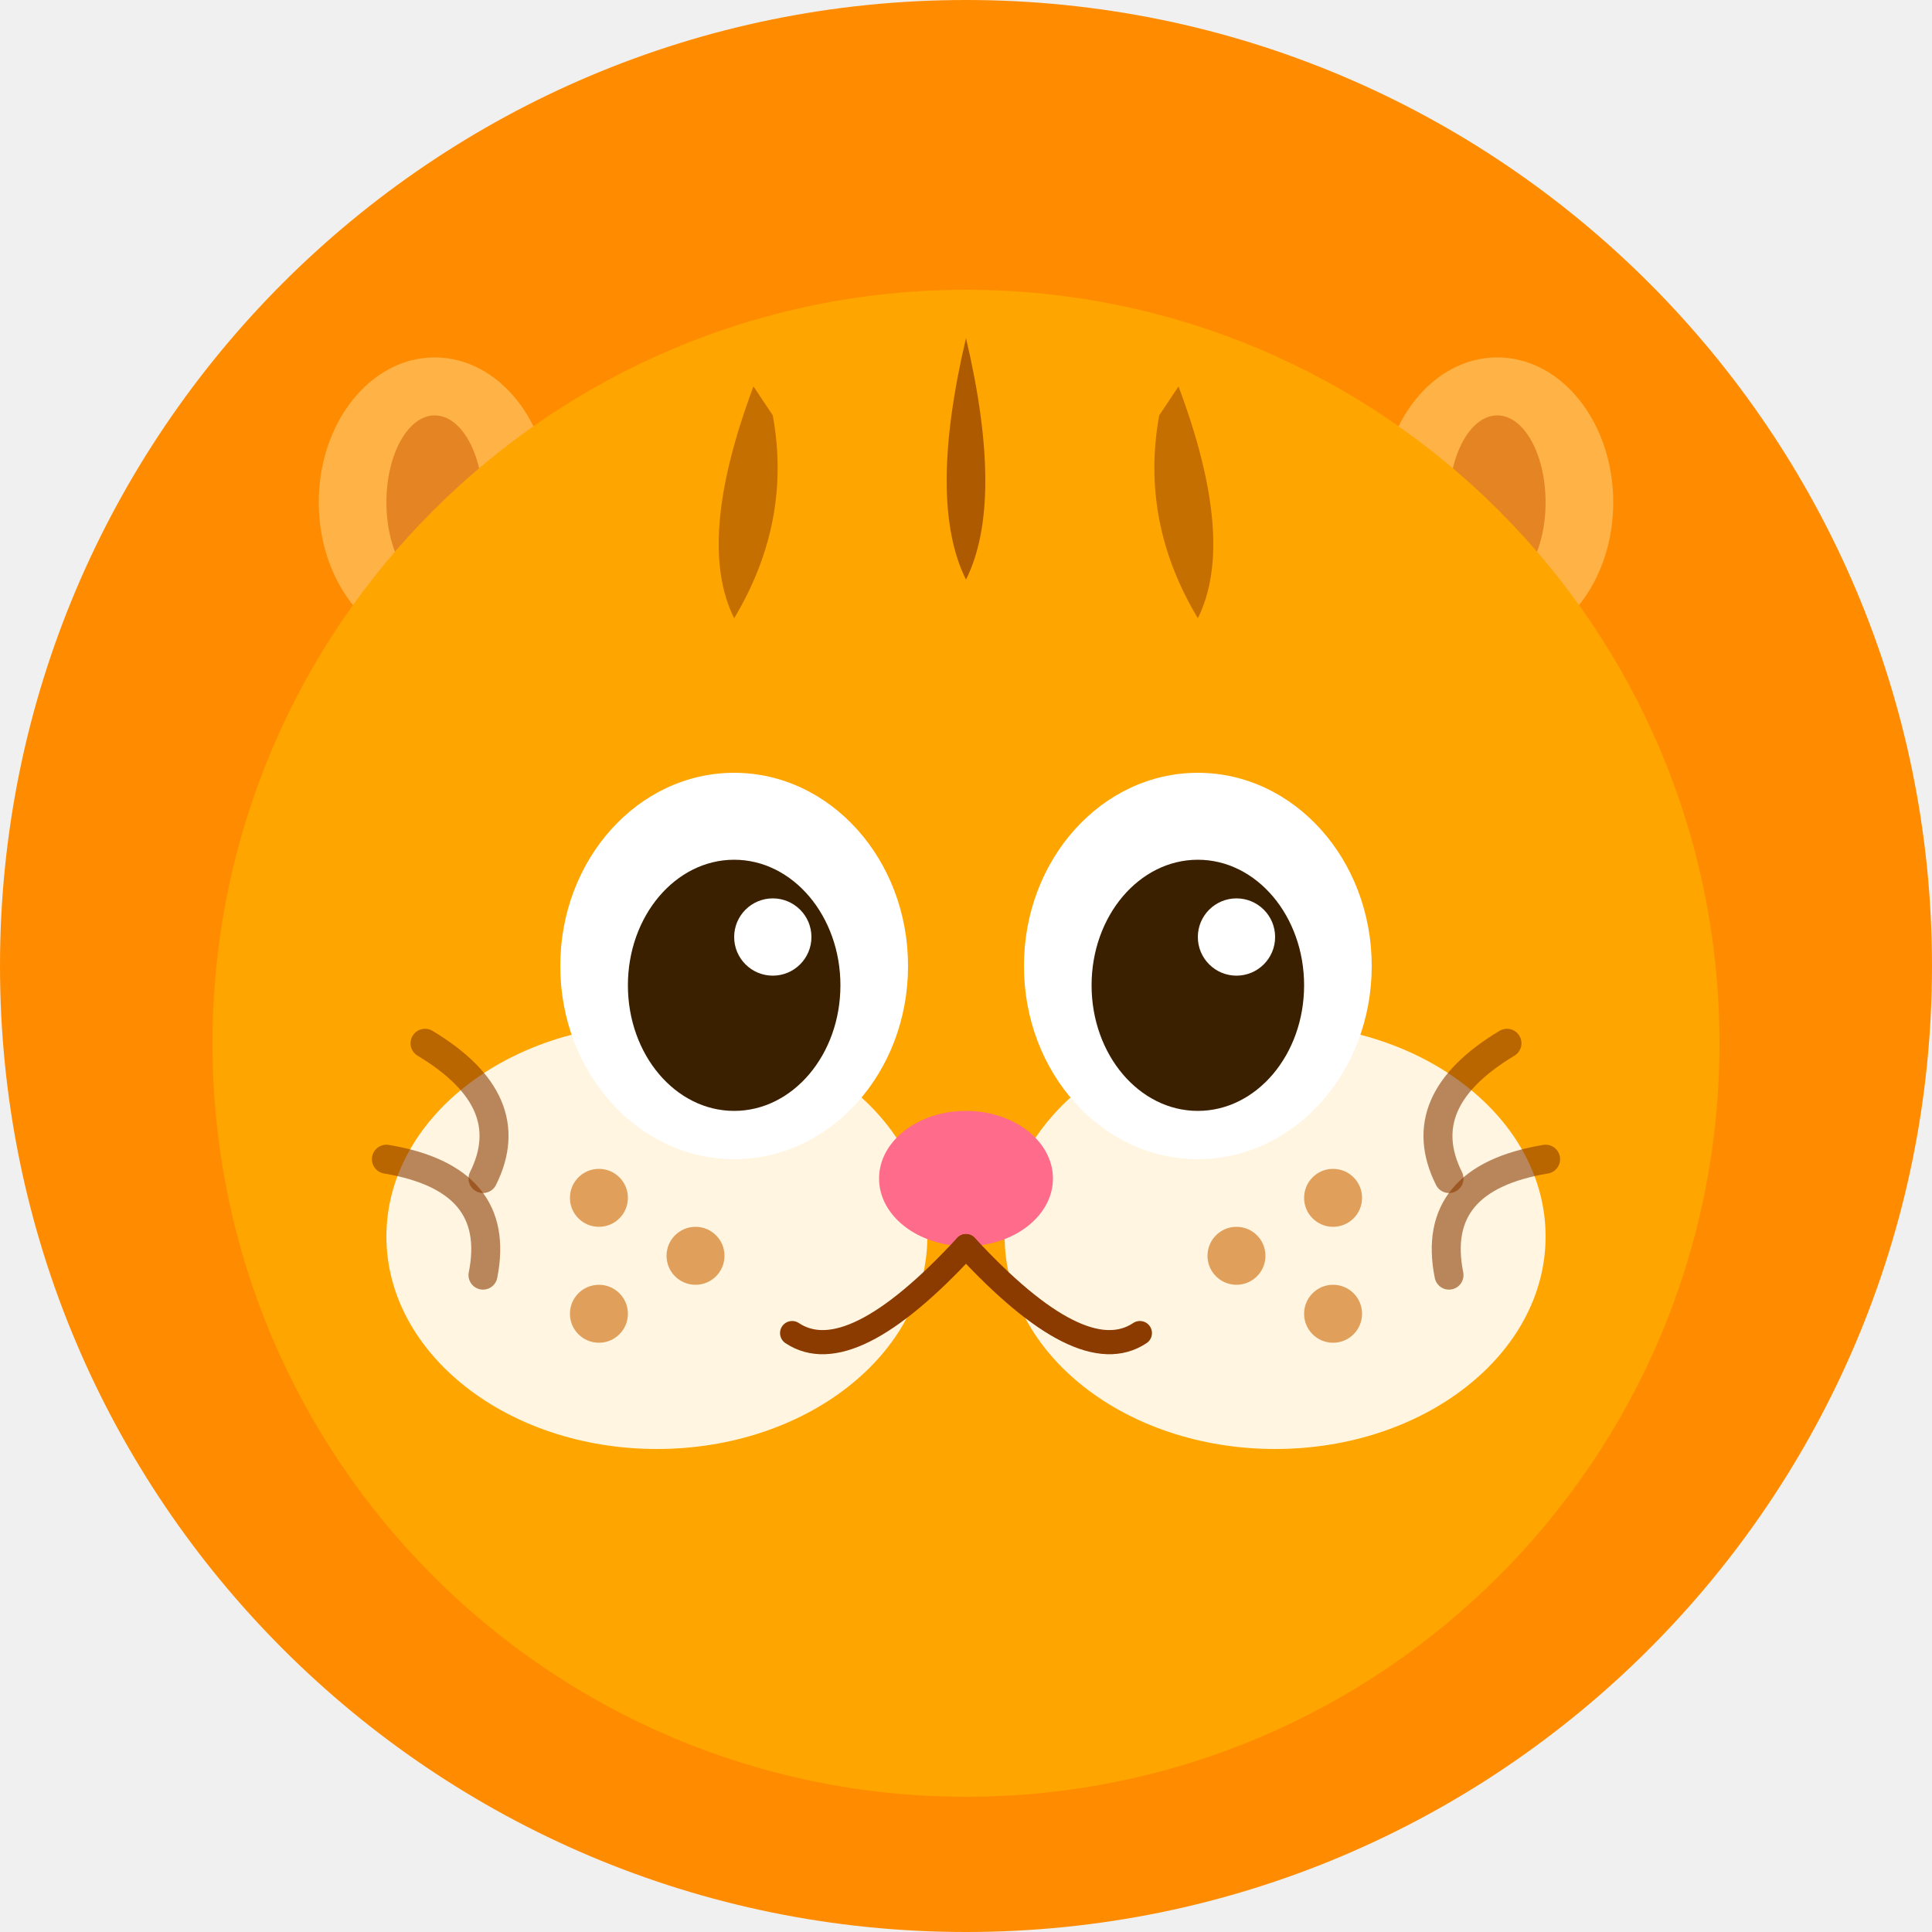
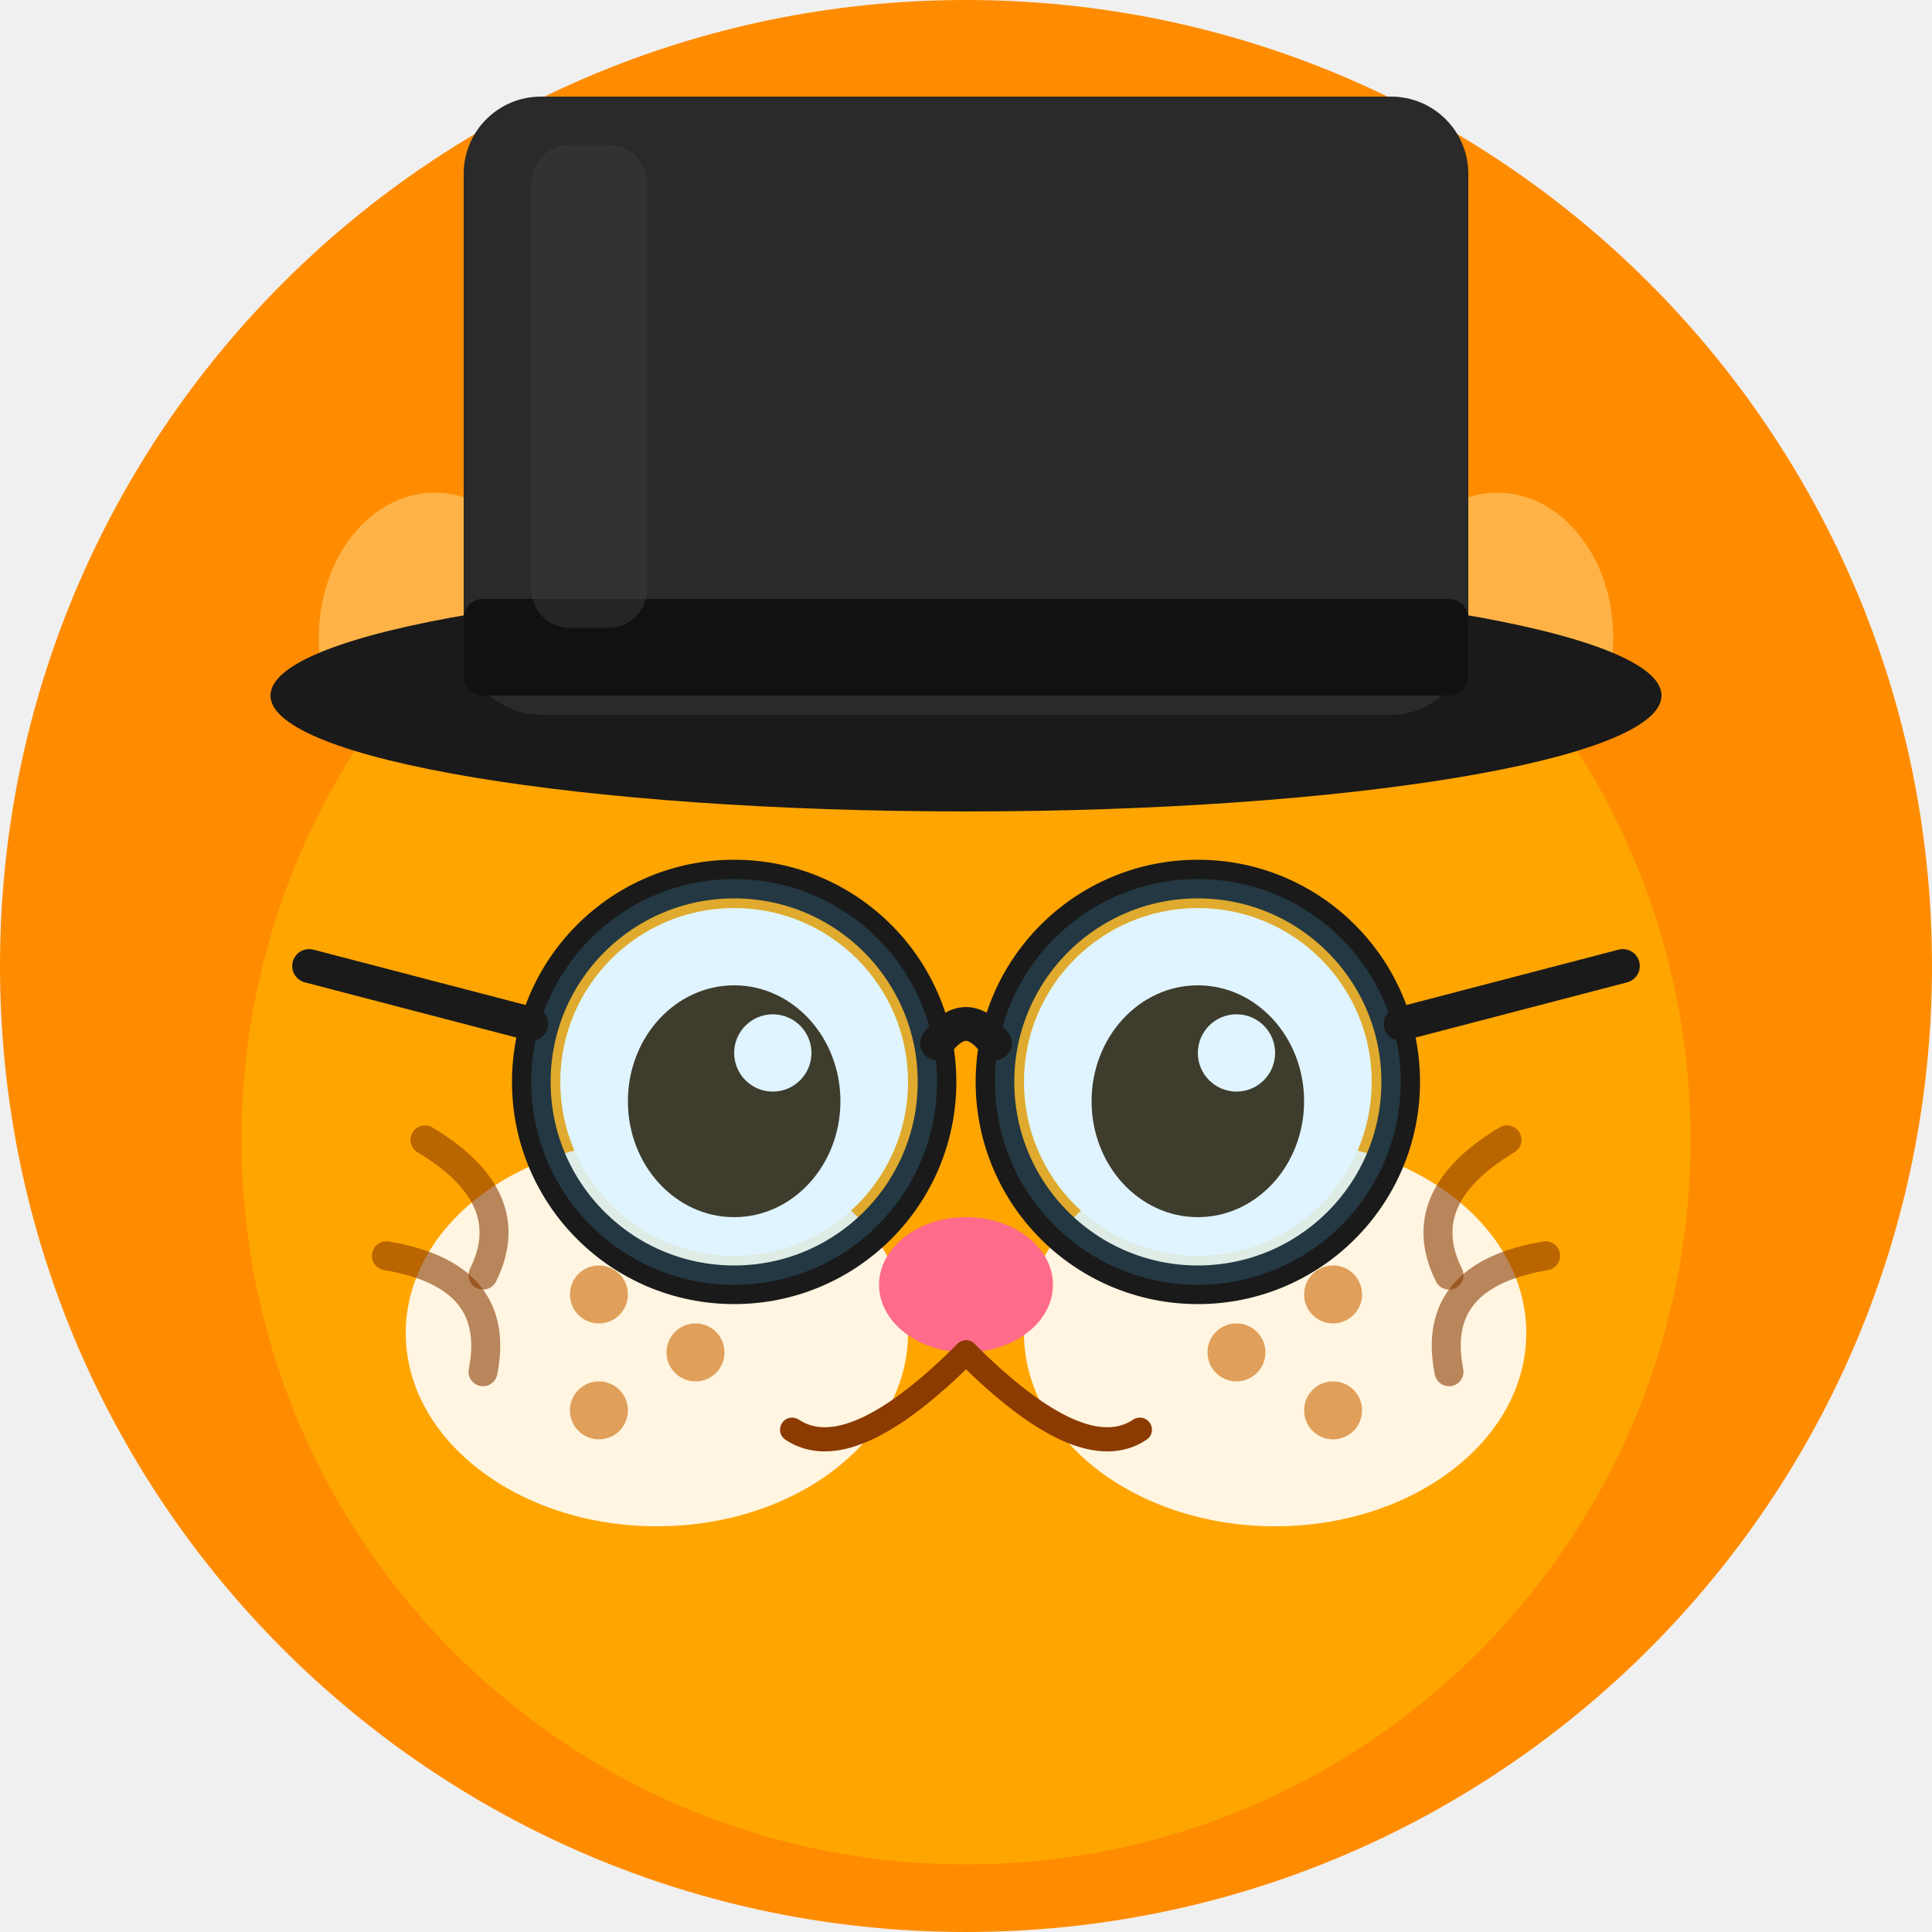
<svg xmlns="http://www.w3.org/2000/svg" viewBox="0 0 200 200" width="200" height="200">
  <circle cx="100" cy="100" r="100" fill="#FF8C00" />
-   <ellipse cx="45" cy="48" rx="22" ry="26" fill="#FF8C00" />
-   <ellipse cx="155" cy="48" rx="22" ry="26" fill="#FF8C00" />
-   <ellipse cx="45" cy="52" rx="12" ry="15" fill="#FFB347" />
-   <ellipse cx="155" cy="52" rx="12" ry="15" fill="#FFB347" />
-   <ellipse cx="45" cy="52" rx="5" ry="9" fill="#CC5500" opacity="0.5" />
-   <ellipse cx="155" cy="52" rx="5" ry="9" fill="#CC5500" opacity="0.5" />
-   <circle cx="100" cy="108" r="78" fill="#FFA500" />
-   <path d="M100 35 Q96 52 100 60 Q104 52 100 35" fill="#8B3A00" opacity="0.7" />
-   <path d="M78 40 Q72 56 76 64 Q82 54 80 43" fill="#8B3A00" opacity="0.5" />
-   <path d="M122 40 Q128 56 124 64 Q118 54 120 43" fill="#8B3A00" opacity="0.5" />
-   <ellipse cx="68" cy="128" rx="28" ry="22" fill="#FFF5E0" />
-   <ellipse cx="132" cy="128" rx="28" ry="22" fill="#FFF5E0" />
-   <ellipse cx="76" cy="100" rx="18" ry="20" fill="white" />
-   <ellipse cx="124" cy="100" rx="18" ry="20" fill="white" />
-   <ellipse cx="76" cy="102" rx="11" ry="13" fill="#3B2000" />
-   <ellipse cx="124" cy="102" rx="11" ry="13" fill="#3B2000" />
-   <circle cx="80" cy="97" r="4" fill="white" />
-   <circle cx="128" cy="97" r="4" fill="white" />
-   <ellipse cx="100" cy="122" rx="9" ry="7" fill="#FF6B8A" />
-   <path d="M100 129 Q88 142 82 138" stroke="#8B3A00" stroke-width="2.5" fill="none" stroke-linecap="round" />
-   <path d="M100 129 Q112 142 118 138" stroke="#8B3A00" stroke-width="2.5" fill="none" stroke-linecap="round" />
-   <circle cx="62" cy="124" r="3" fill="#CC6600" opacity="0.6" />
-   <circle cx="72" cy="130" r="3" fill="#CC6600" opacity="0.6" />
-   <circle cx="62" cy="136" r="3" fill="#CC6600" opacity="0.6" />
-   <circle cx="138" cy="124" r="3" fill="#CC6600" opacity="0.6" />
-   <circle cx="128" cy="130" r="3" fill="#CC6600" opacity="0.6" />
-   <circle cx="138" cy="136" r="3" fill="#CC6600" opacity="0.6" />
-   <path d="M44 108 Q54 114 50 122" stroke="#8B3A00" stroke-width="3" fill="none" stroke-linecap="round" opacity="0.6" />
-   <path d="M40 120 Q52 122 50 132" stroke="#8B3A00" stroke-width="3" fill="none" stroke-linecap="round" opacity="0.6" />
-   <path d="M156 108 Q146 114 150 122" stroke="#8B3A00" stroke-width="3" fill="none" stroke-linecap="round" opacity="0.6" />
-   <path d="M160 120 Q148 122 150 132" stroke="#8B3A00" stroke-width="3" fill="none" stroke-linecap="round" opacity="0.6" />
+   <ellipse cx="45" cy="62" rx="22" ry="26" fill="#FF8C00" />
+   <ellipse cx="155" cy="62" rx="22" ry="26" fill="#FF8C00" />
+   <ellipse cx="45" cy="66" rx="12" ry="15" fill="#FFB347" />
+   <ellipse cx="155" cy="66" rx="12" ry="15" fill="#FFB347" />
+   <circle cx="100" cy="118" r="75" fill="#FFA500" />
+   <ellipse cx="68" cy="138" rx="26" ry="20" fill="#FFF5E0" />
+   <ellipse cx="132" cy="138" rx="26" ry="20" fill="#FFF5E0" />
+   <path d="M44 118 Q54 124 50 132" stroke="#8B3A00" stroke-width="3" fill="none" stroke-linecap="round" opacity="0.6" />
+   <path d="M40 130 Q52 132 50 142" stroke="#8B3A00" stroke-width="3" fill="none" stroke-linecap="round" opacity="0.6" />
+   <path d="M156 118 Q146 124 150 132" stroke="#8B3A00" stroke-width="3" fill="none" stroke-linecap="round" opacity="0.6" />
+   <path d="M160 130 Q148 132 150 142" stroke="#8B3A00" stroke-width="3" fill="none" stroke-linecap="round" opacity="0.6" />
+   <ellipse cx="76" cy="112" rx="18" ry="18" fill="white" />
+   <ellipse cx="124" cy="112" rx="18" ry="18" fill="white" />
+   <ellipse cx="76" cy="114" rx="11" ry="12" fill="#3B2000" />
+   <ellipse cx="124" cy="114" rx="11" ry="12" fill="#3B2000" />
+   <circle cx="80" cy="109" r="4" fill="white" />
+   <circle cx="128" cy="109" r="4" fill="white" />
+   <ellipse cx="100" cy="133" rx="9" ry="7" fill="#FF6B8A" />
+   <path d="M100 140 Q88 152 82 148" stroke="#8B3A00" stroke-width="2.5" fill="none" stroke-linecap="round" />
+   <path d="M100 140 Q112 152 118 148" stroke="#8B3A00" stroke-width="2.5" fill="none" stroke-linecap="round" />
+   <circle cx="62" cy="134" r="3" fill="#CC6600" opacity="0.6" />
+   <circle cx="72" cy="140" r="3" fill="#CC6600" opacity="0.6" />
+   <circle cx="62" cy="146" r="3" fill="#CC6600" opacity="0.6" />
+   <circle cx="138" cy="134" r="3" fill="#CC6600" opacity="0.6" />
+   <circle cx="128" cy="140" r="3" fill="#CC6600" opacity="0.6" />
+   <circle cx="138" cy="146" r="3" fill="#CC6600" opacity="0.6" />
+   <ellipse cx="100" cy="72" rx="72" ry="12" fill="#1a1a1a" />
+   <rect x="48" y="10" width="104" height="64" rx="8" fill="#2a2a2a" />
+   <rect x="48" y="62" width="104" height="10" rx="2" fill="#111" />
+   <rect x="55" y="15" width="12" height="50" rx="4" fill="#3a3a3a" opacity="0.5" />
+   <circle cx="76" cy="112" r="21" fill="none" stroke="#1a1a1a" stroke-width="4" />
+   <circle cx="76" cy="112" r="21" fill="#4fc3f7" opacity="0.18" />
+   <circle cx="124" cy="112" r="21" fill="none" stroke="#1a1a1a" stroke-width="4" />
+   <circle cx="124" cy="112" r="21" fill="#4fc3f7" opacity="0.18" />
+   <path d="M97 108 Q100 104 103 108" stroke="#1a1a1a" stroke-width="3.5" fill="none" stroke-linecap="round" />
+   <line x1="55" y1="106" x2="32" y2="100" stroke="#1a1a1a" stroke-width="3.5" stroke-linecap="round" />
+   <line x1="145" y1="106" x2="168" y2="100" stroke="#1a1a1a" stroke-width="3.5" stroke-linecap="round" />
</svg>
